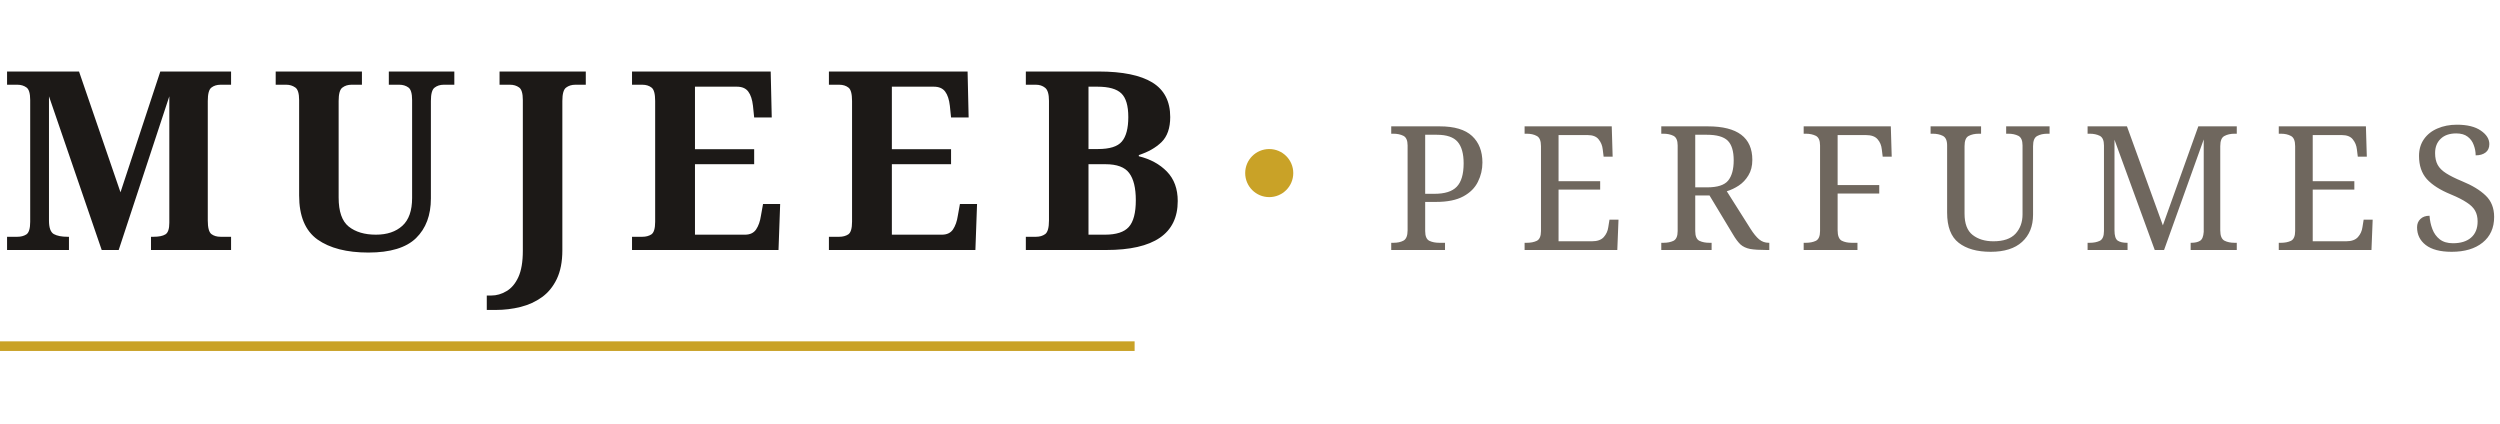
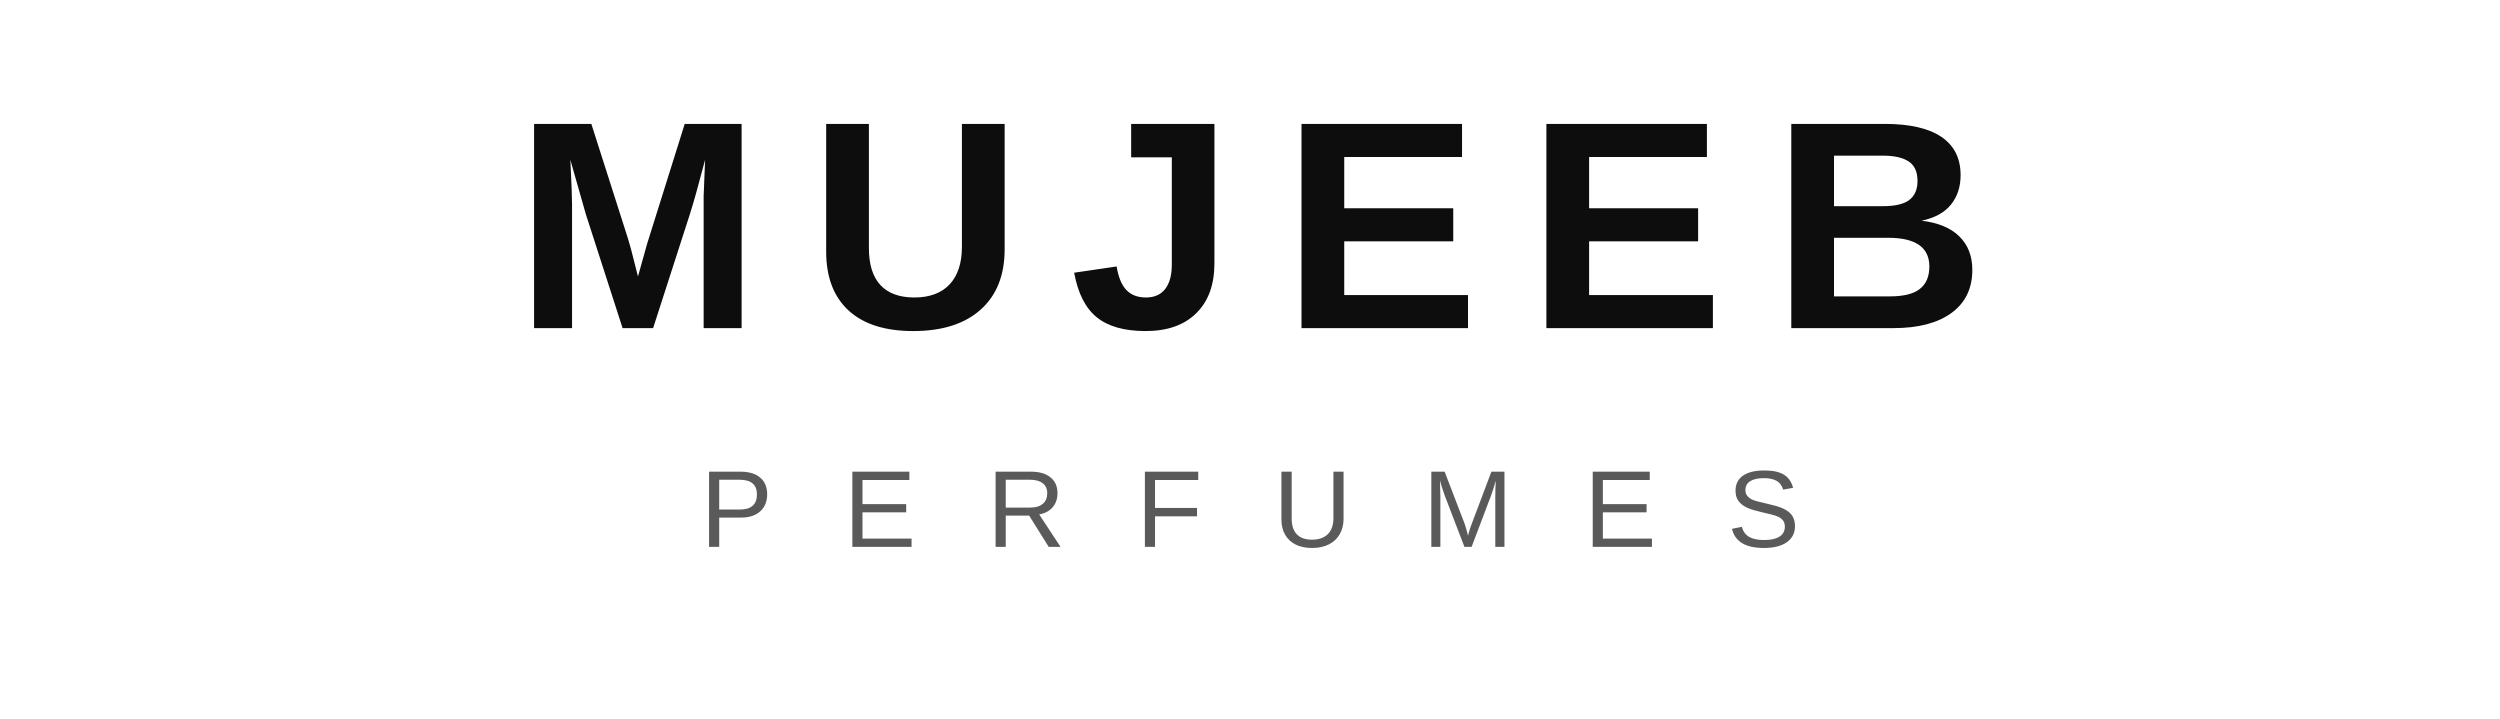
- <svg xmlns="http://www.w3.org/2000/svg" viewBox="0 0 260 44" fill="none" role="img" aria-label="Mujeeb Perfumes">
-   <text x="0" y="26" font-family="'Cormorant Garamond', Georgia, serif" font-size="26" font-weight="600" fill="#1c1917" letter-spacing="3.5">
-     MUJEEB
-   </text>
-   <circle cx="132" cy="18" r="2.5" fill="#c9a227" />
-   <text x="144" y="26" font-family="'Cormorant Garamond', Georgia, serif" font-size="18" font-weight="500" fill="#6f675e" letter-spacing="3">
-     PERFUMES
-   </text>
-   <line x1="0" y1="36" x2="118" y2="36" stroke="#c9a227" stroke-width="1" />
+ <svg xmlns="http://www.w3.org/2000/svg" viewBox="0 0 320 92" fill="none" role="img" aria-label="Mujeeb Perfumes">
+   <text x="160" y="42" text-anchor="middle" font-family="Alexandria, 'Trebuchet MS', 'Segoe UI', Arial, sans-serif" font-size="38" font-weight="700" fill="#0d0d0d" letter-spacing="6">MUJEEB</text>
+   <text x="160" y="70" text-anchor="middle" font-family="'Space Grotesk', 'Segoe UI', Arial, sans-serif" font-size="14" font-weight="400" fill="#5a5a5a" letter-spacing="9">PERFUMES</text>
</svg>
